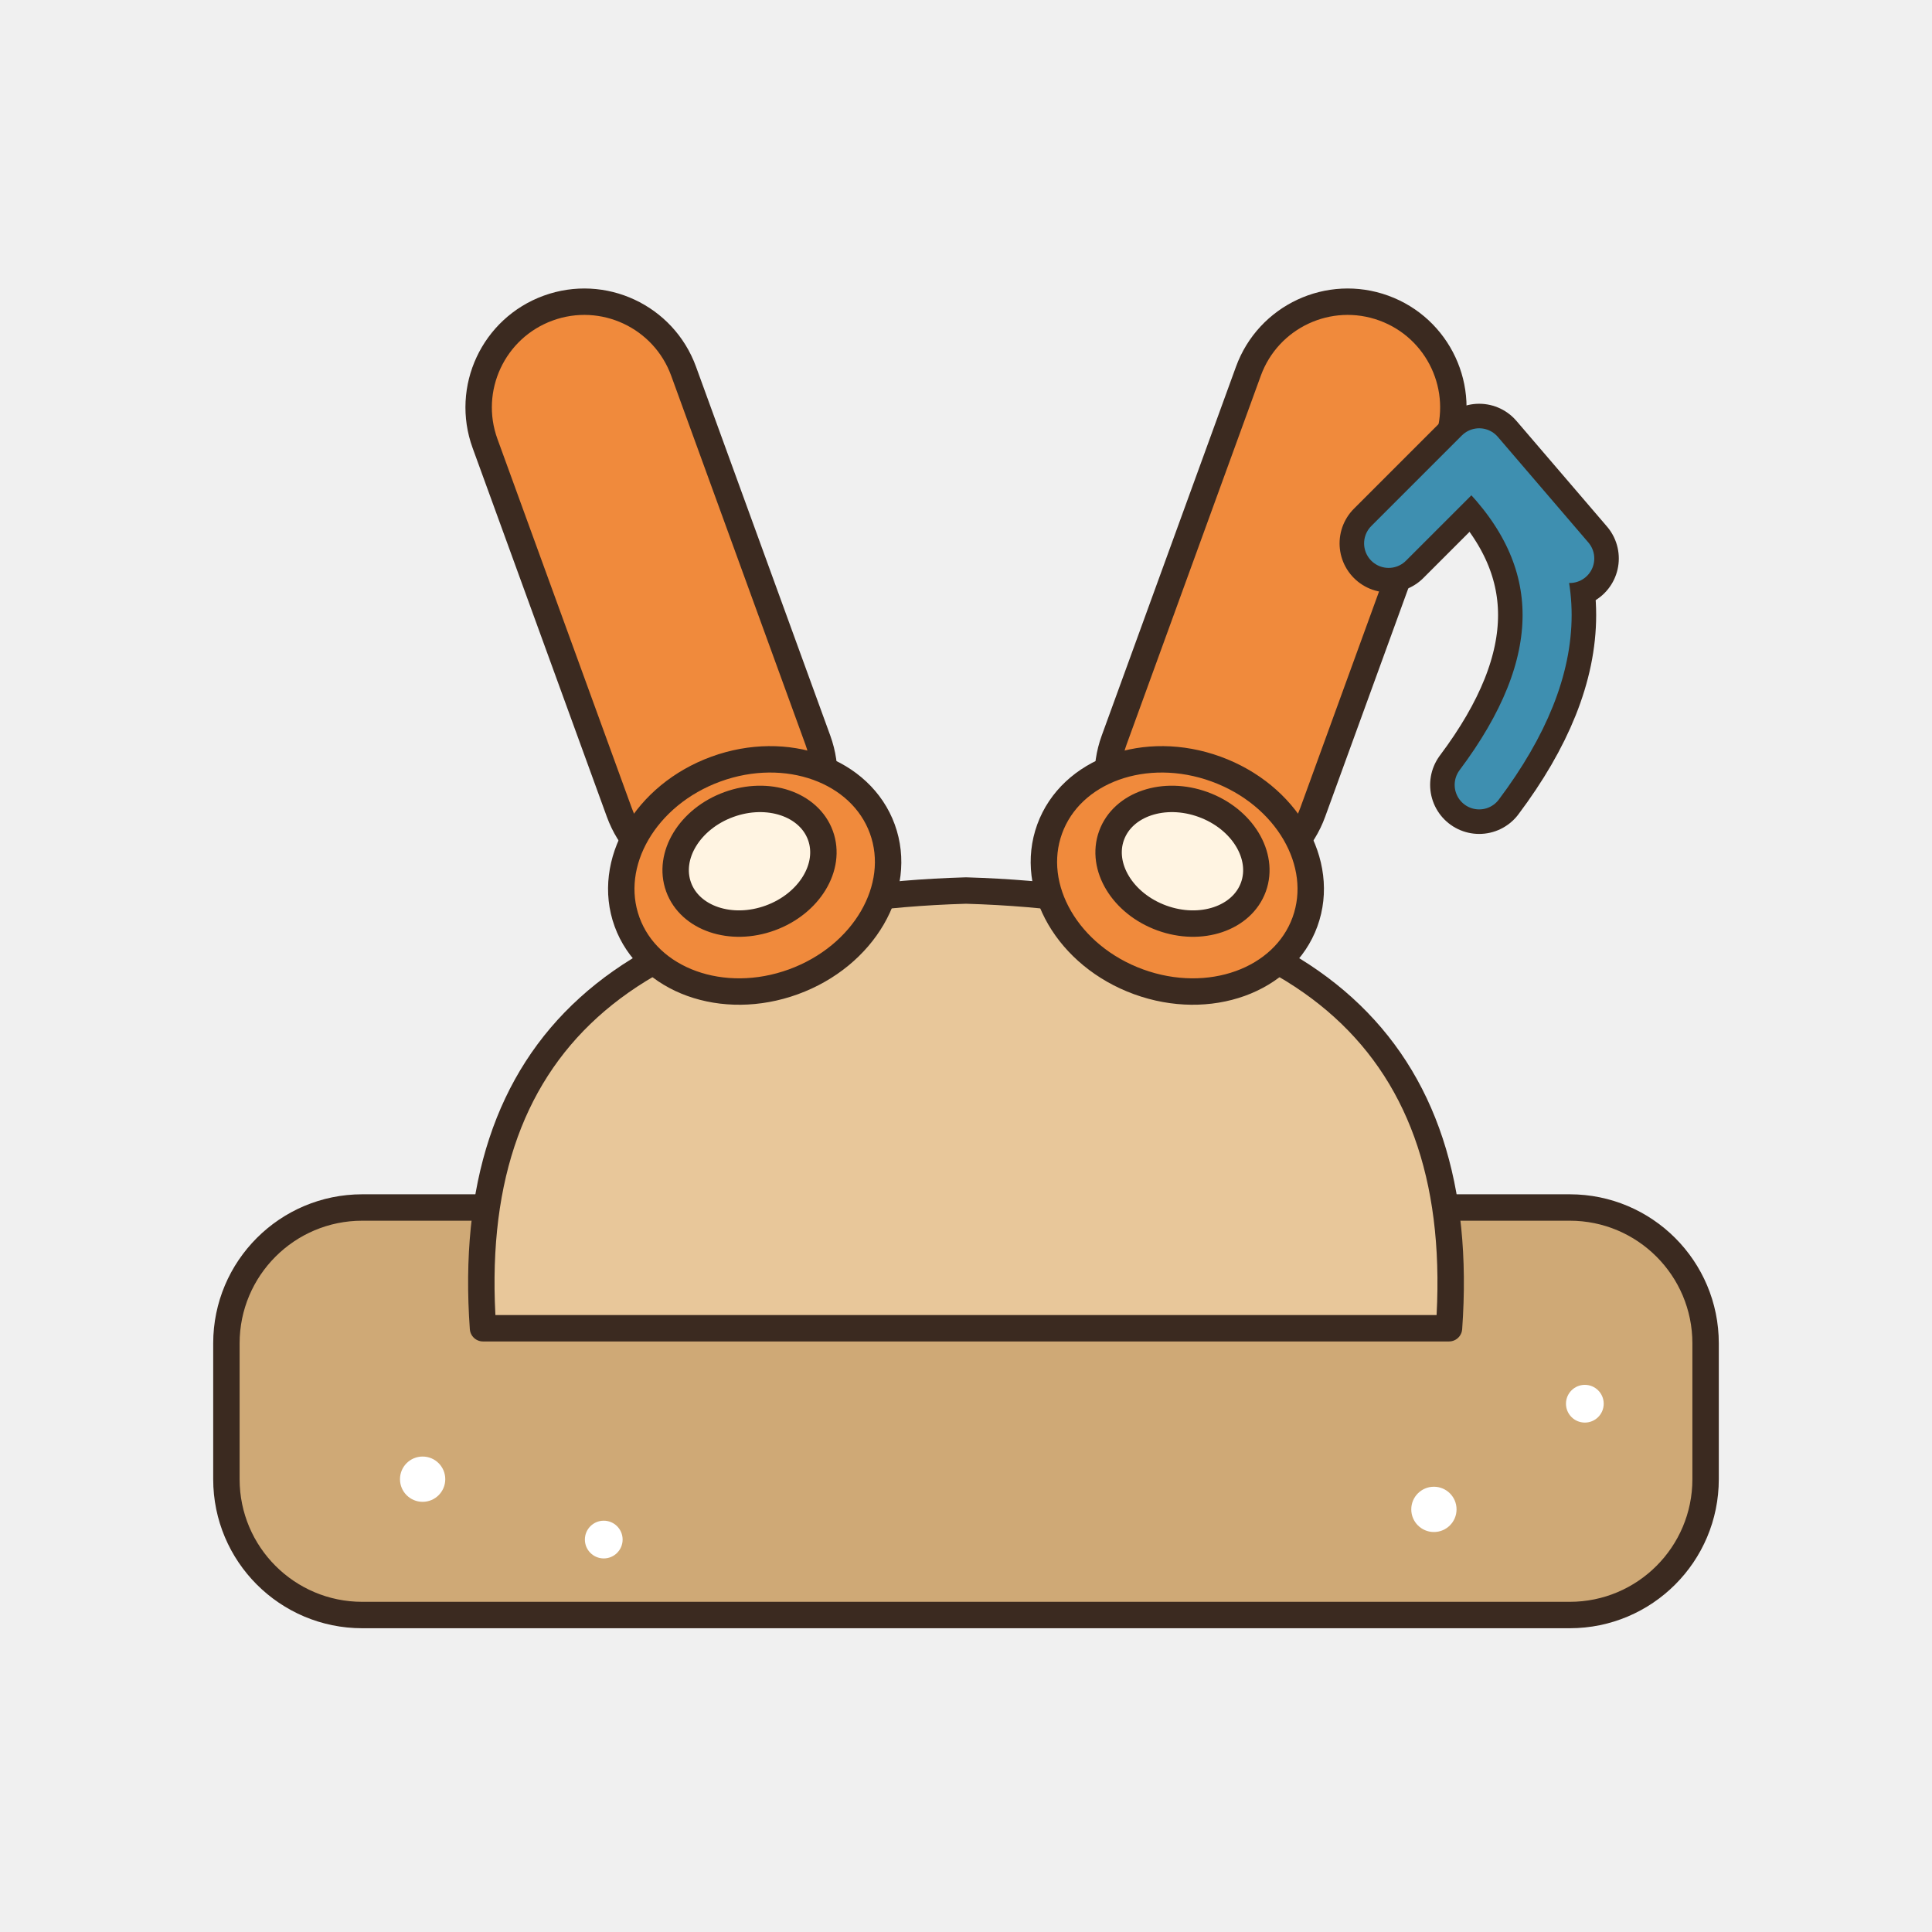
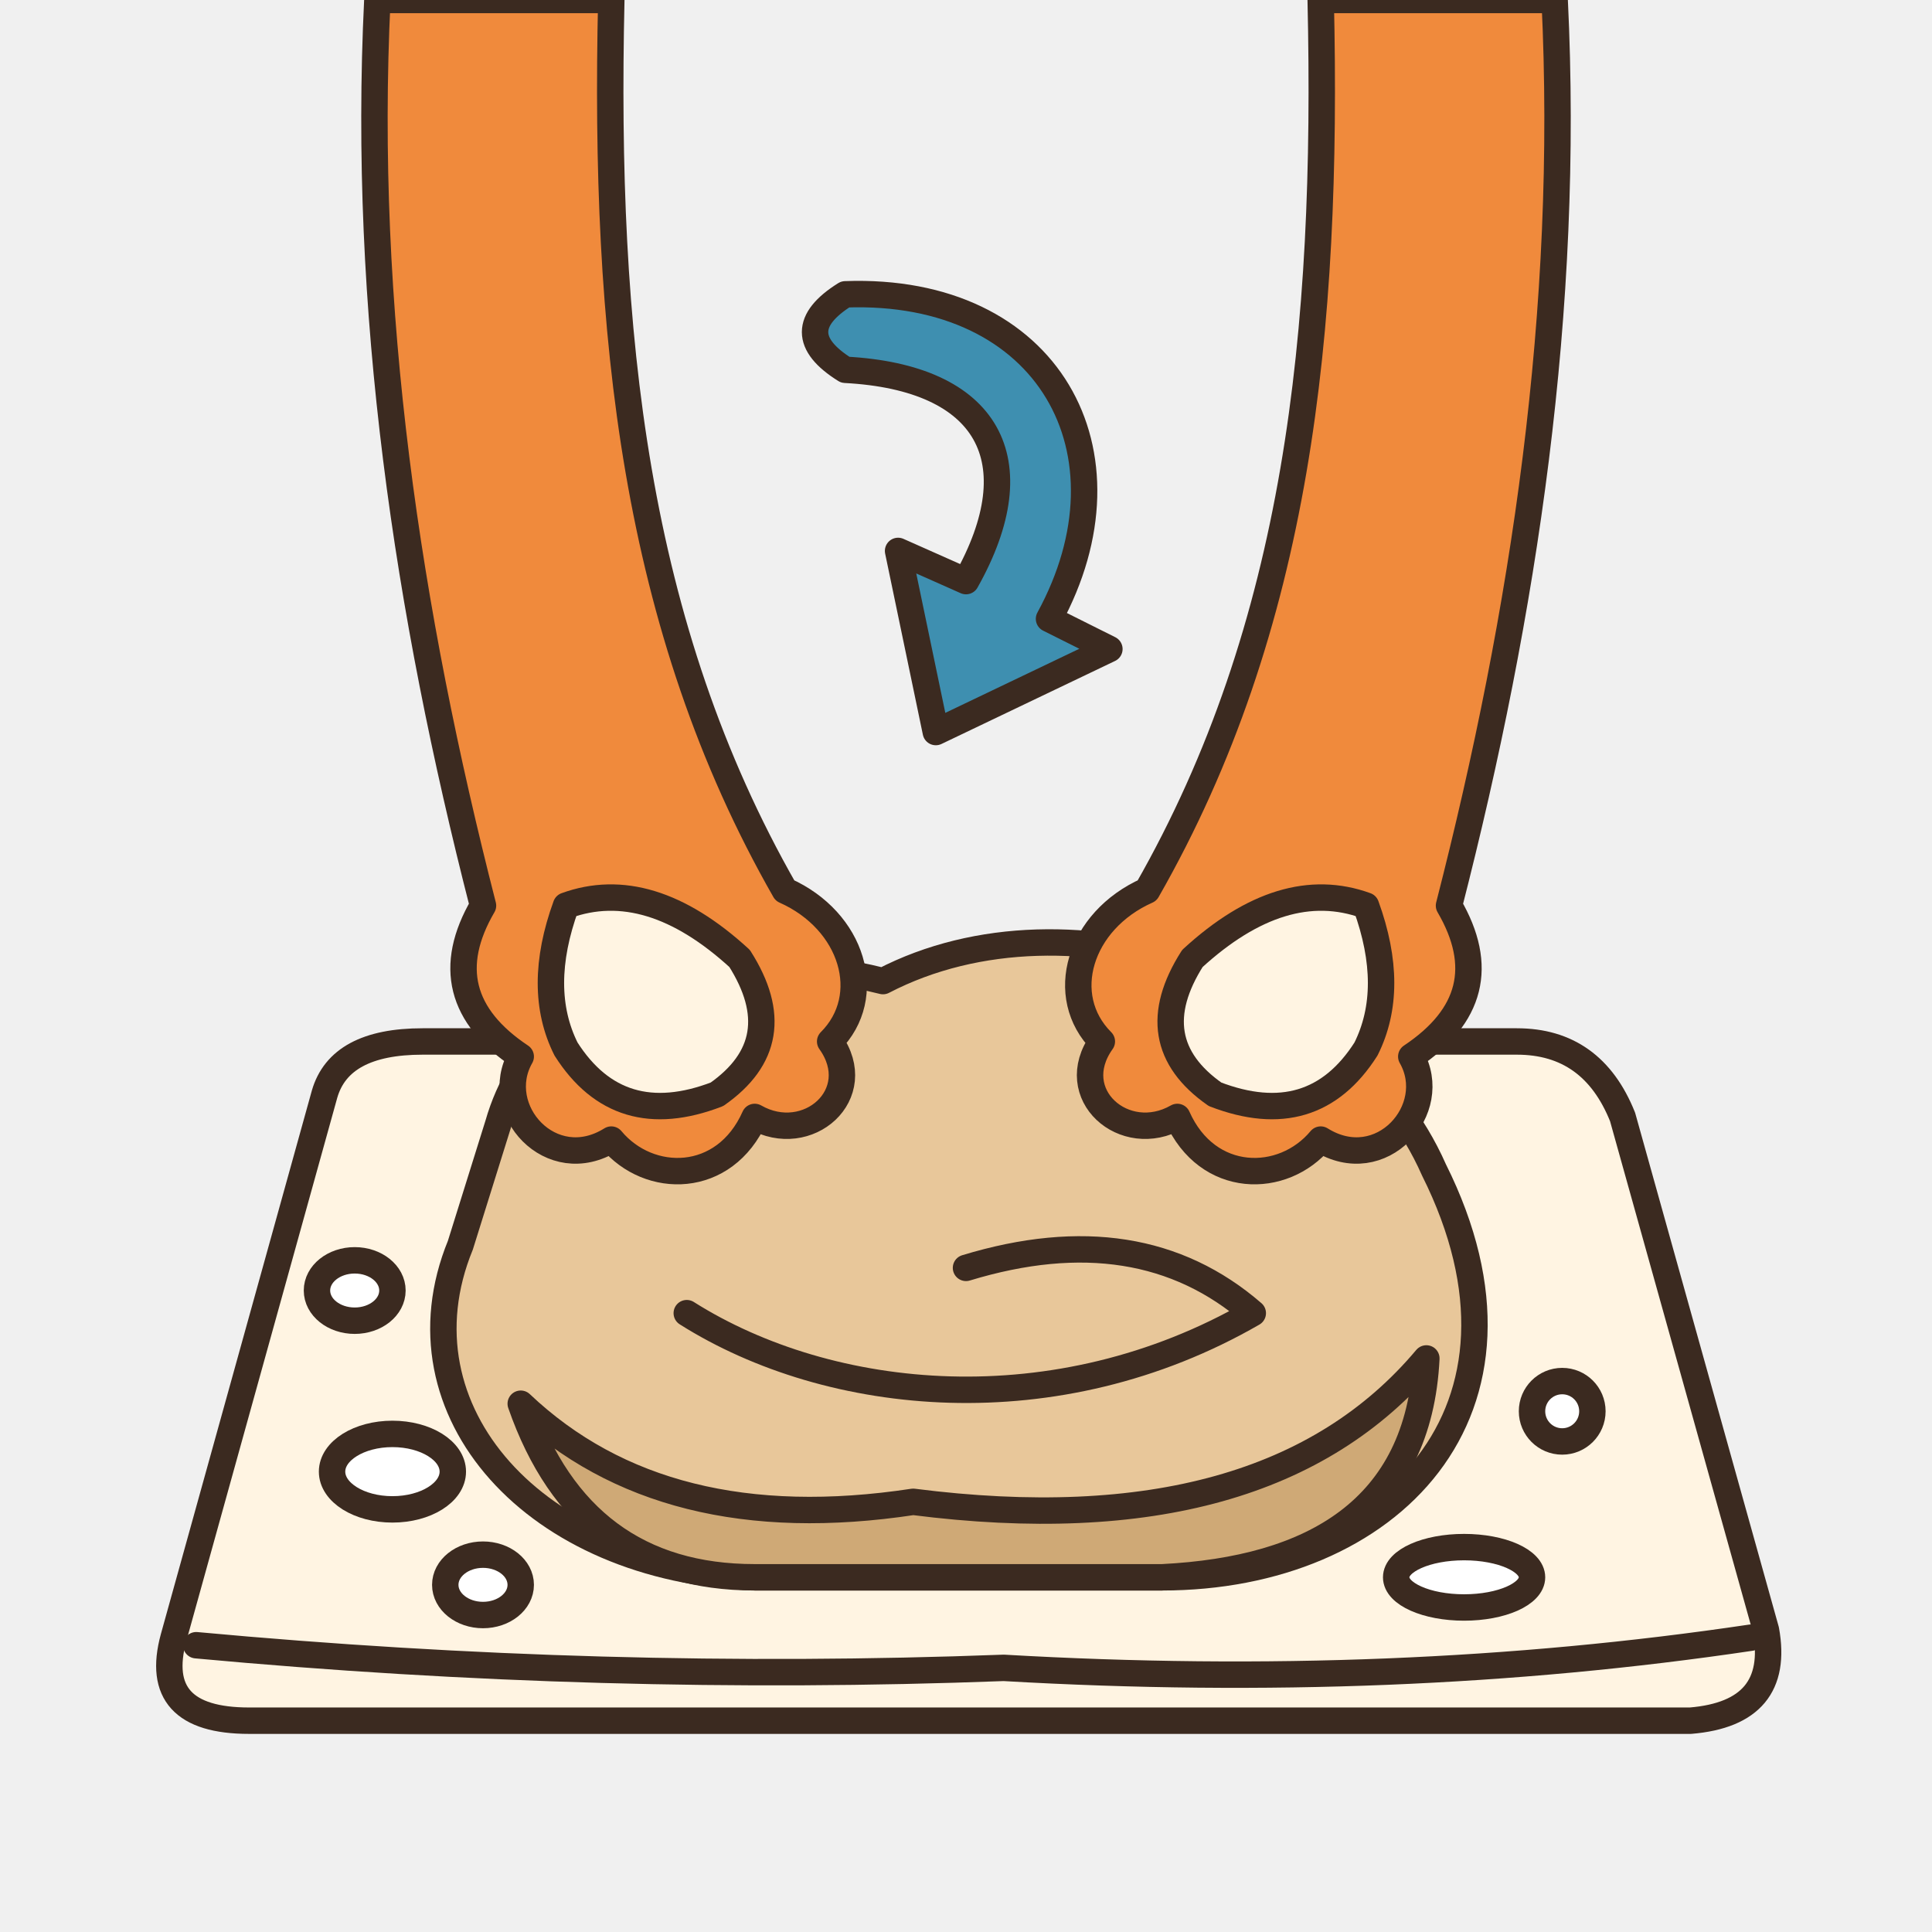
<svg xmlns="http://www.w3.org/2000/svg" viewBox="0 0 256 256">
-   <g stroke="#3B2A20" stroke-width="3.5" stroke-linecap="round" stroke-linejoin="round">
-     <rect x="30" y="160" width="196" height="54" rx="18" fill="#CFA976" />
-     <path d="M64 176 Q60 120 128 118 Q196 120 192 176 Z" fill="#E8C79A" />
-     <circle cx="56" cy="196" r="3" fill="#FFFFFF" stroke="none" />
-     <circle cx="80" cy="204" r="2.5" fill="#FFFFFF" stroke="none" />
-     <circle cx="190" cy="200" r="3" fill="#FFFFFF" stroke="none" />
-     <circle cx="210" cy="186" r="2.5" fill="#FFFFFF" stroke="none" />
-     <g transform="translate(100 116) rotate(160)">
-       <rect x="-14" y="0" width="28" height="80" rx="14" fill="#F08A3C" />
-       <ellipse cx="0" cy="0" rx="18" ry="15" fill="#F08A3C" />
-       <ellipse cx="0" cy="2" rx="10" ry="8" fill="#FFF4E2" />
+   <g id="knead" stroke="#3B2A20" stroke-width="3.5" stroke-linecap="round" stroke-linejoin="round">
+     <g id="floured-board">
+       <path d="M43 145 Q45 138 56 138 L201 138 Q211 138 215 148 L234 216 Q236 227 224 228 L33 228 Q20 228 23 217 Z" fill="#FFF4E2" />
+       <path d="M26 218 Q80 223 133 221 Q185 224 232 217" fill="none" />
+       <g id="flour" fill="#FFFFFF">
+         <ellipse cx="52" cy="195" rx="8" ry="5" />
+         <ellipse cx="64" cy="210" rx="5" ry="4" />
+         <ellipse cx="194" cy="209" rx="9" ry="4" />
+         <circle cx="207" cy="187" r="4" />
+         <ellipse cx="47" cy="171" rx="5" ry="4" />
+       </g>
    </g>
-     <g transform="translate(156 116) rotate(-160)">
-       <rect x="-14" y="0" width="28" height="80" rx="14" fill="#F08A3C" />
-       <ellipse cx="0" cy="0" rx="18" ry="15" fill="#F08A3C" />
-       <ellipse cx="0" cy="2" rx="10" ry="8" fill="#FFF4E2" />
+     <g id="dough">
+       <path d="M66 149 C72 128 97 125 117 130 C142 117 179 130 190 155 C206 187 184 209 154 209 L100 209 C71 208 52 187 61 165 Z" fill="#E8C79A" />
+       <path d="M69 186 Q88 204 121 199 Q168 205 189 180 C188 200 174 208 154 209 L100 209 Q77 209 69 186 Z" fill="#CFA976" />
+       <path d="M91 174 C110 186 140 189 166 174 Q151 161 128 168" fill="none" />
    </g>
-     <path d="M196 104 Q214 80 196 62" fill="none" stroke="#3B2A20" stroke-width="13" />
-     <path d="M184 72 L196 60 L208 74" fill="none" stroke="#3B2A20" stroke-width="13" />
-     <path d="M196 104 Q214 80 196 62" fill="none" stroke="#3E8FB0" stroke-width="6.5" />
-     <path d="M184 72 L196 60 L208 74" fill="none" stroke="#3E8FB0" stroke-width="6.5" />
+     <g id="rosa-left-paw">
+       <path d="M50 0 L81 0 C80 44 84 83 104 118 C113 122 116 132 110 138 C115 145 107 152 100 148 C96 157 86 157 81 151 C73 156 65 147 69 140 Q57 132 64 120 C54 81 48 41 50 0 Z" fill="#F08A3C" />
+       <path d="M75 120 Q86 116 98 127 Q105 138 95 145 Q82 150 75 139 Q71 131 75 120 Z" fill="#FFF4E2" />
+     </g>
+     <g id="rosa-right-paw">
+       <path d="M175 0 L206 0 C208 41 202 81 192 120 Q199 132 187 140 C191 147 183 156 175 151 C170 157 160 157 156 148 C149 152 141 145 146 138 C140 132 143 122 152 118 C172 83 176 44 175 0 Z" fill="#F08A3C" />
+       <path d="M181 120 Q170 116 158 127 Q151 138 161 145 Q174 150 181 139 Q185 131 181 120 Z" fill="#FFF4E2" />
+     </g>
+     <g id="push-and-fold-motion">
+       <path d="M112 39 C139 38 151 60 139 82 L147 86 L124 97 L119 73 L128 77 C137 61 131 50 112 49 Q104 44 112 39 Z" fill="#3E8FB0" />
+     </g>
  </g>
</svg>
